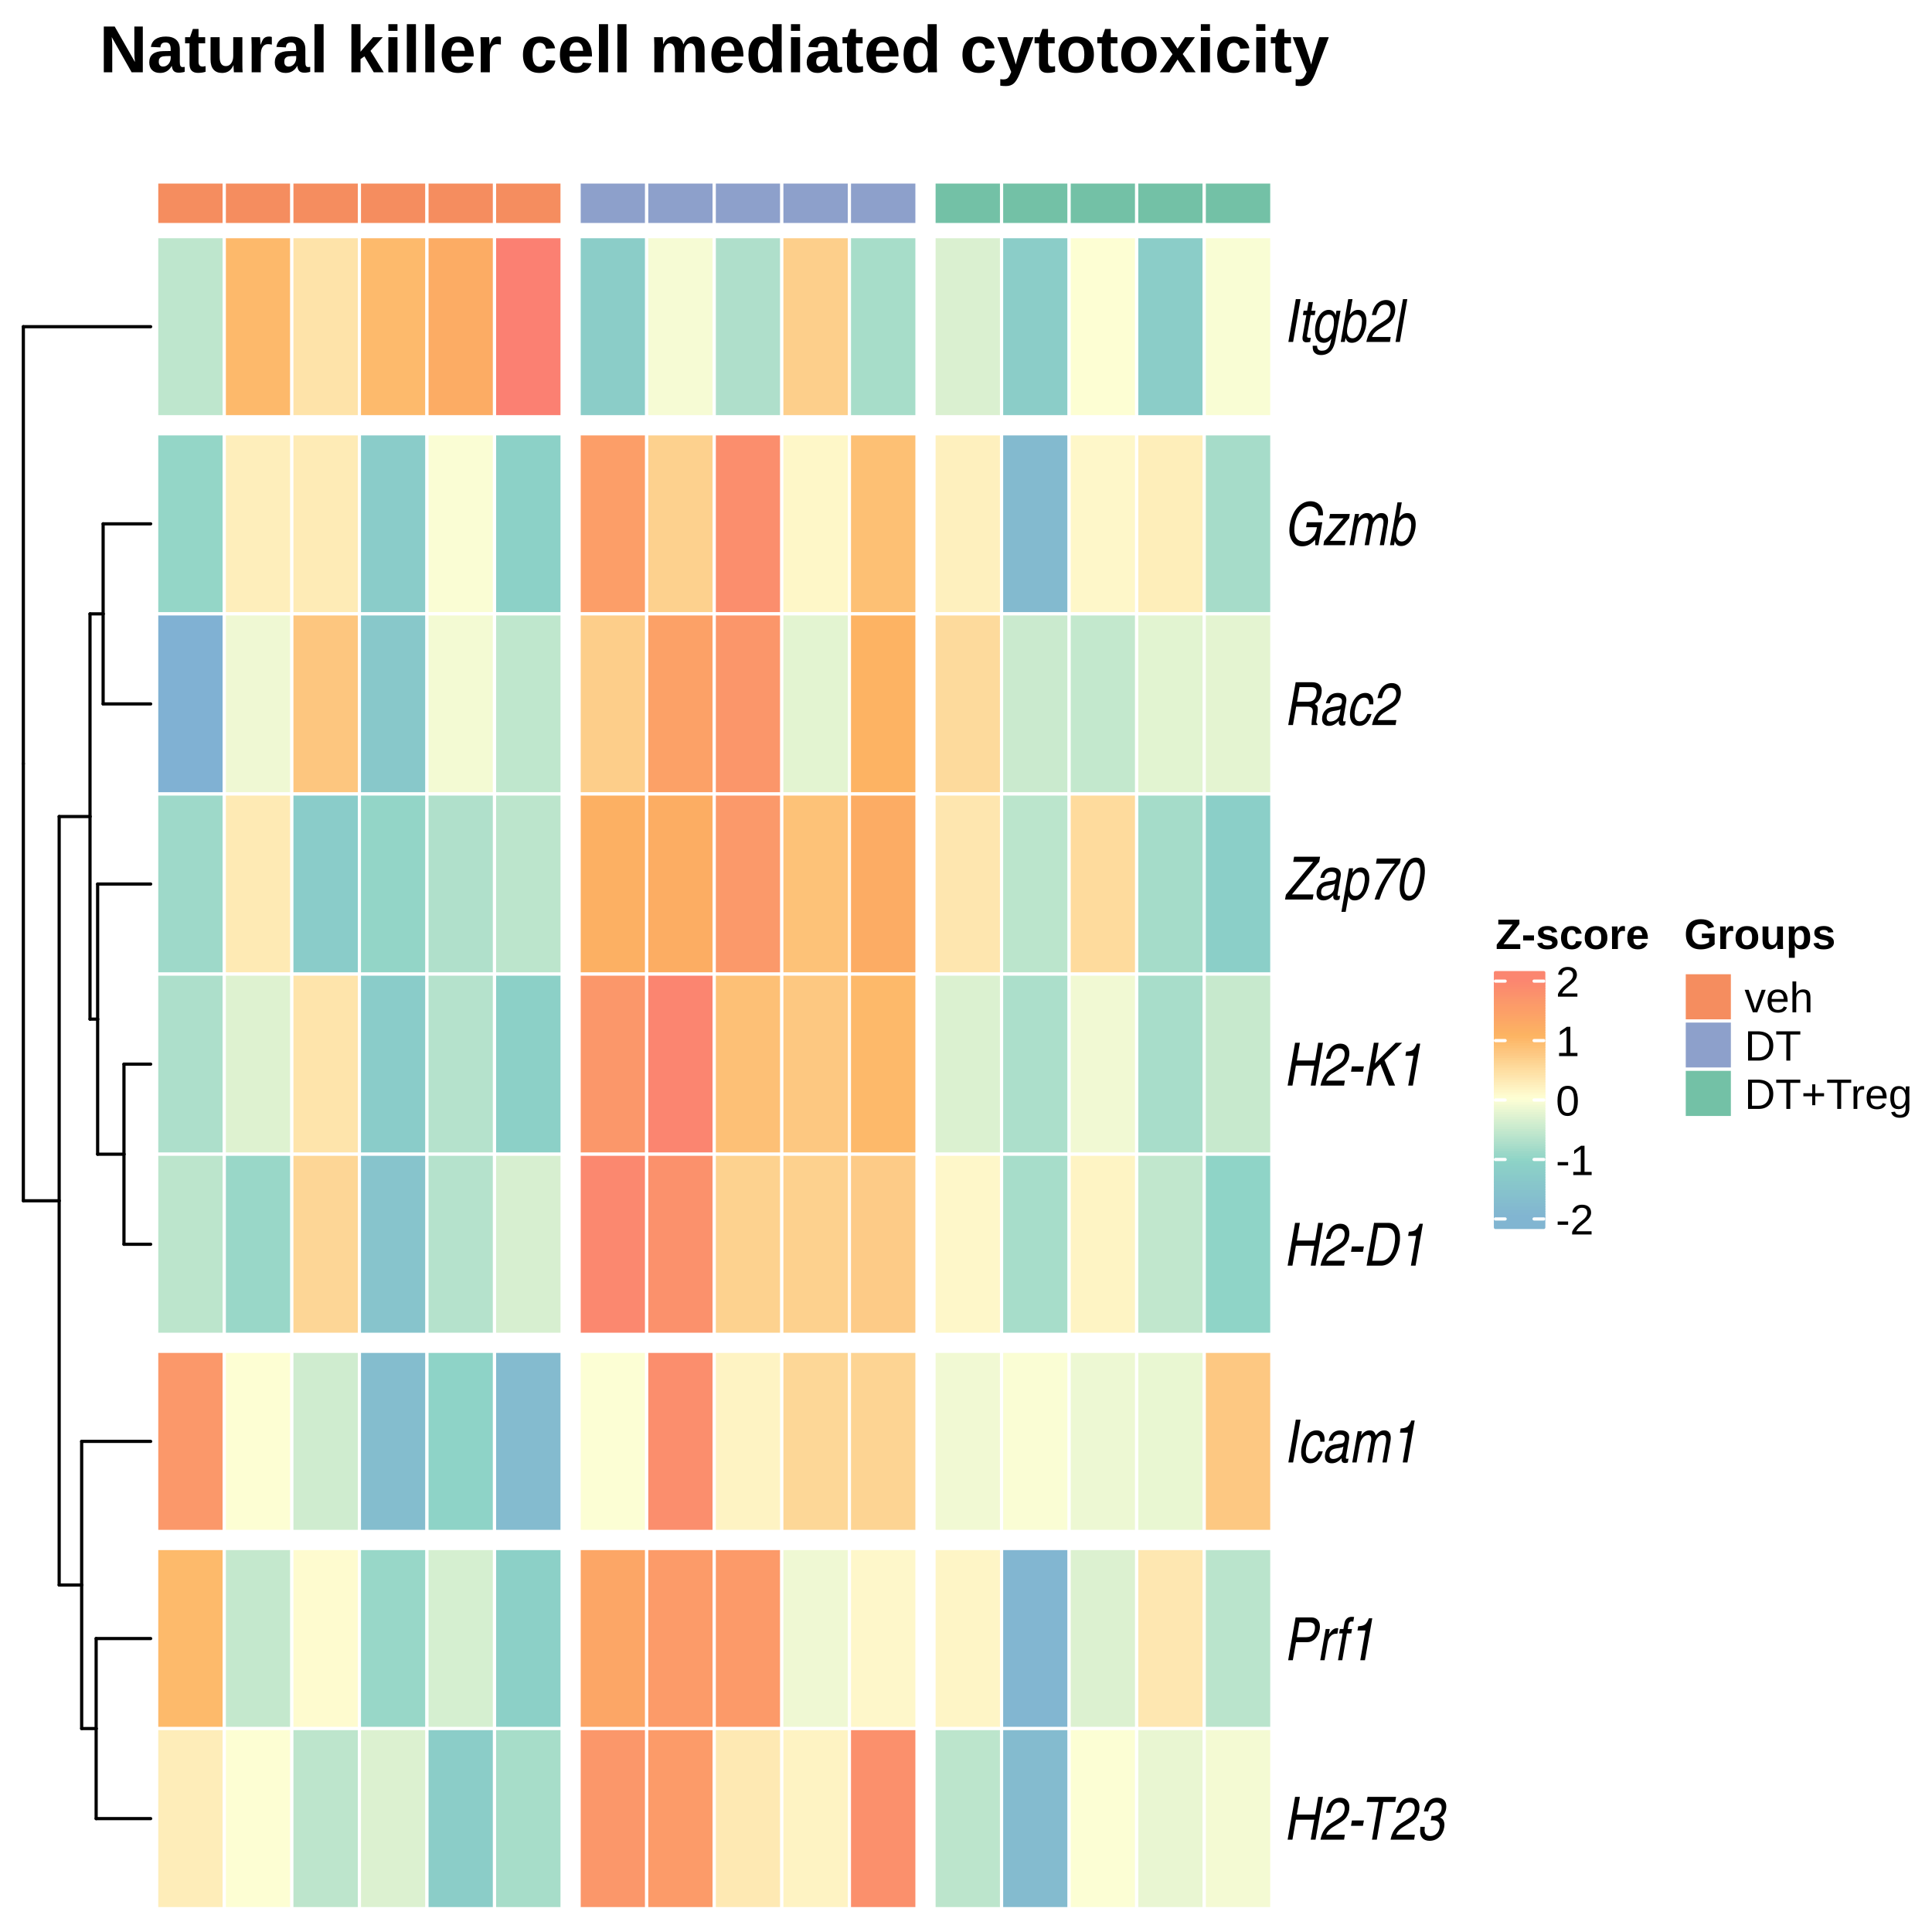
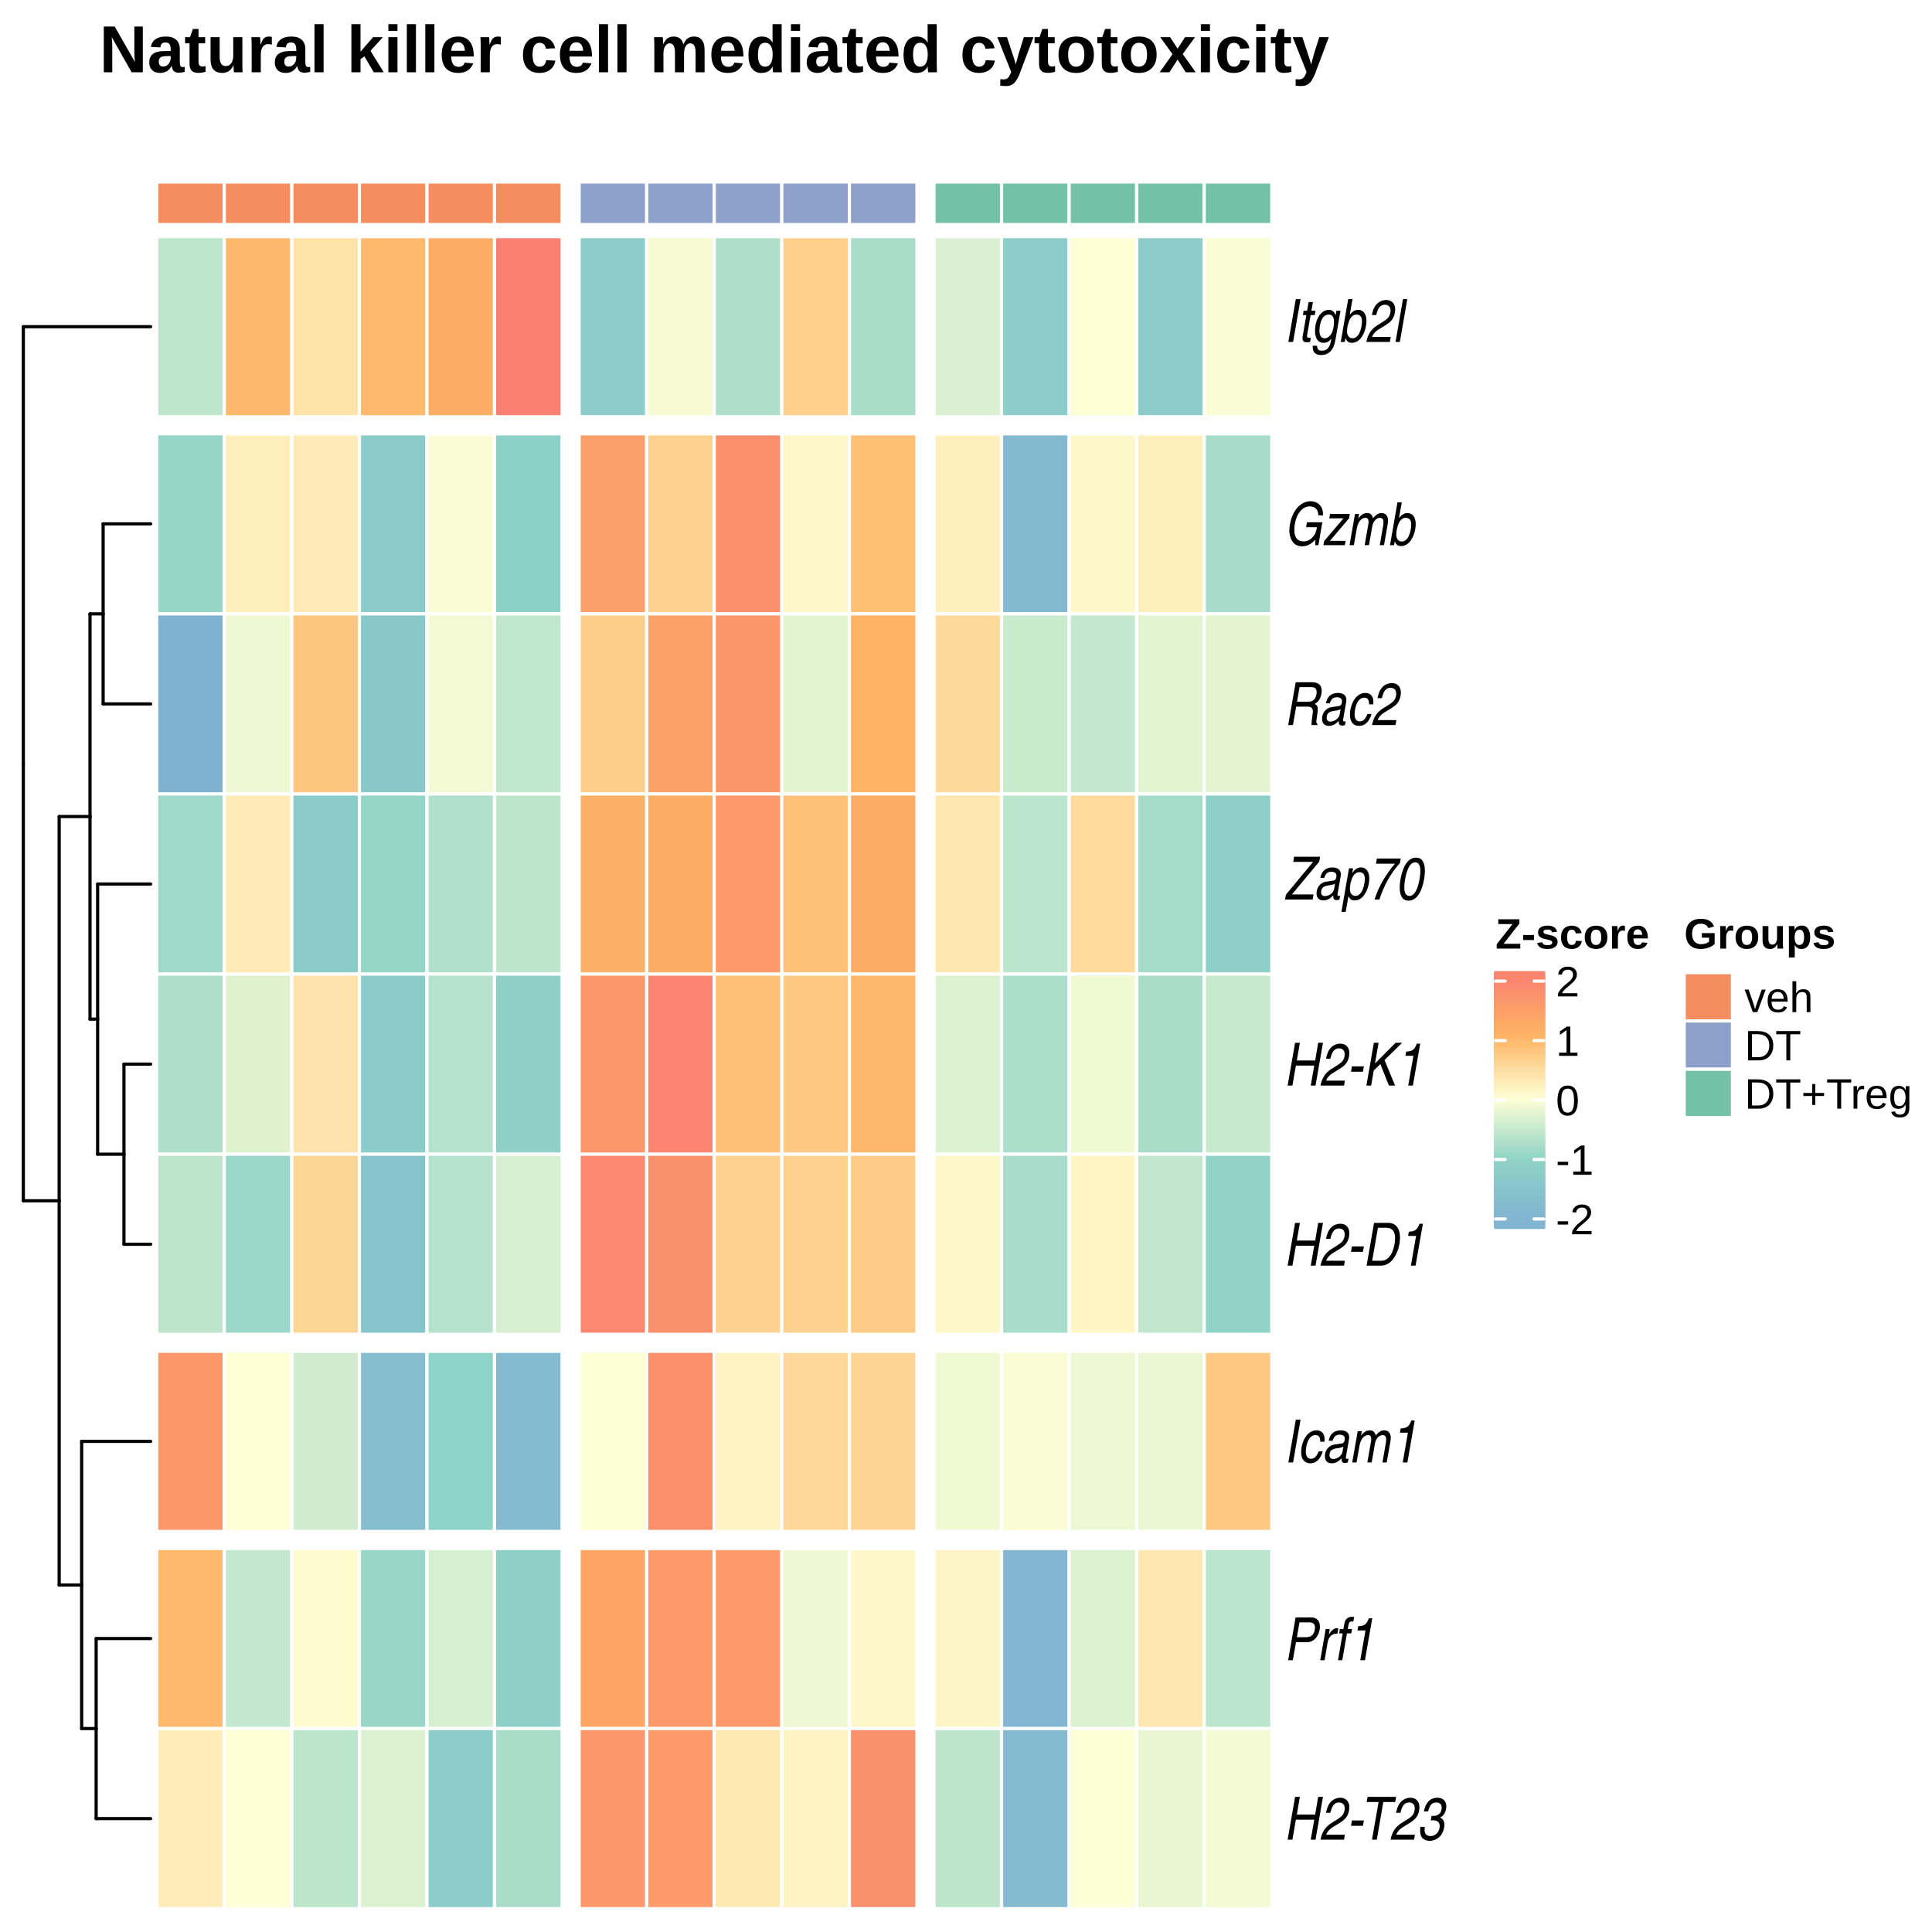
<svg xmlns="http://www.w3.org/2000/svg" class="svglite" width="453.54pt" height="453.54pt" viewBox="0 0 453.54 453.54">
  <defs>
    <style type="text/css">
    .svglite line, .svglite polyline, .svglite polygon, .svglite path, .svglite rect, .svglite circle {
      fill: none;
      stroke: #000000;
      stroke-linecap: round;
      stroke-linejoin: round;
      stroke-miterlimit: 10.00;
    }
    .svglite text {
      white-space: pre;
    }
  </style>
  </defs>
  <rect width="100%" height="100%" style="stroke: none; fill: none;" />
  <defs>
    <clipPath id="cpMC4wMHw0NTMuNTR8MC4wMHw0NTMuNTQ=">
      <rect x="0.00" y="0.00" width="453.54" height="453.54" />
    </clipPath>
  </defs>
  <g clip-path="url(#cpMC4wMHw0NTMuNTR8MC4wMHw0NTMuNTQ=)">
    <rect x="0.00" y="0.00" width="453.54" height="453.54" style="stroke-width: 0.75; stroke: #FFFFFF; fill: #FFFFFF;" />
    <rect x="36.78" y="55.55" width="15.86" height="42.28" style="stroke-width: 0.75; stroke: #FFFFFF; fill: #BEE6CD;" />
    <rect x="52.65" y="55.55" width="15.86" height="42.28" style="stroke-width: 0.75; stroke: #FFFFFF; fill: #FDB96B;" />
    <rect x="68.51" y="55.55" width="15.86" height="42.28" style="stroke-width: 0.75; stroke: #FFFFFF; fill: #FEE3A9;" />
    <rect x="84.37" y="55.55" width="15.86" height="42.28" style="stroke-width: 0.75; stroke: #FFFFFF; fill: #FDBA6C;" />
    <rect x="100.23" y="55.55" width="15.86" height="42.28" style="stroke-width: 0.75; stroke: #FFFFFF; fill: #FCAC64;" />
    <rect x="116.09" y="55.55" width="15.86" height="42.28" style="stroke-width: 0.75; stroke: #FFFFFF; fill: #FB8072;" />
    <rect x="135.95" y="55.55" width="15.86" height="42.28" style="stroke-width: 0.75; stroke: #FFFFFF; fill: #8BCDC8;" />
    <rect x="151.81" y="55.55" width="15.86" height="42.28" style="stroke-width: 0.75; stroke: #FFFFFF; fill: #F6FBD4;" />
    <rect x="167.67" y="55.55" width="15.86" height="42.28" style="stroke-width: 0.75; stroke: #FFFFFF; fill: #AFDFCB;" />
    <rect x="183.53" y="55.55" width="15.86" height="42.28" style="stroke-width: 0.75; stroke: #FFFFFF; fill: #FDCF8B;" />
    <rect x="199.40" y="55.55" width="15.86" height="42.28" style="stroke-width: 0.75; stroke: #FFFFFF; fill: #A7DDC9;" />
    <rect x="219.26" y="55.55" width="15.86" height="42.28" style="stroke-width: 0.75; stroke: #FFFFFF; fill: #DAF0D0;" />
    <rect x="235.12" y="55.55" width="15.86" height="42.28" style="stroke-width: 0.75; stroke: #FFFFFF; fill: #8BCDC8;" />
    <rect x="250.98" y="55.55" width="15.86" height="42.28" style="stroke-width: 0.75; stroke: #FFFFFF; fill: #FDFED3;" />
    <rect x="266.84" y="55.55" width="15.86" height="42.28" style="stroke-width: 0.75; stroke: #FFFFFF; fill: #8BCDC8;" />
    <rect x="282.70" y="55.55" width="15.86" height="42.28" style="stroke-width: 0.75; stroke: #FFFFFF; fill: #F9FDD4;" />
    <rect x="36.78" y="101.83" width="15.86" height="42.28" style="stroke-width: 0.75; stroke: #FFFFFF; fill: #94D6C7;" />
    <rect x="36.78" y="144.11" width="15.86" height="42.28" style="stroke-width: 0.75; stroke: #FFFFFF; fill: #80B1D3;" />
    <rect x="36.78" y="186.39" width="15.86" height="42.28" style="stroke-width: 0.75; stroke: #FFFFFF; fill: #9ED9C9;" />
    <rect x="36.78" y="228.67" width="15.86" height="42.28" style="stroke-width: 0.75; stroke: #FFFFFF; fill: #ADDFCB;" />
    <rect x="36.78" y="270.95" width="15.86" height="42.28" style="stroke-width: 0.75; stroke: #FFFFFF; fill: #BCE5CC;" />
    <rect x="52.65" y="101.83" width="15.86" height="42.28" style="stroke-width: 0.75; stroke: #FFFFFF; fill: #FEEEBB;" />
    <rect x="52.65" y="144.11" width="15.86" height="42.28" style="stroke-width: 0.75; stroke: #FFFFFF; fill: #EFF8D3;" />
    <rect x="52.65" y="186.39" width="15.86" height="42.28" style="stroke-width: 0.75; stroke: #FFFFFF; fill: #FEEAB4;" />
    <rect x="52.65" y="228.67" width="15.86" height="42.28" style="stroke-width: 0.75; stroke: #FFFFFF; fill: #DEF2D0;" />
    <rect x="52.65" y="270.95" width="15.86" height="42.28" style="stroke-width: 0.75; stroke: #FFFFFF; fill: #99D7C8;" />
    <rect x="68.51" y="101.83" width="15.86" height="42.28" style="stroke-width: 0.75; stroke: #FFFFFF; fill: #FEEBB6;" />
    <rect x="68.51" y="144.11" width="15.86" height="42.28" style="stroke-width: 0.75; stroke: #FFFFFF; fill: #FDC67F;" />
    <rect x="68.51" y="186.39" width="15.86" height="42.28" style="stroke-width: 0.75; stroke: #FFFFFF; fill: #8ACCC9;" />
    <rect x="68.51" y="228.67" width="15.86" height="42.28" style="stroke-width: 0.75; stroke: #FFFFFF; fill: #FEE4AB;" />
    <rect x="68.51" y="270.95" width="15.86" height="42.28" style="stroke-width: 0.75; stroke: #FFFFFF; fill: #FDD696;" />
    <rect x="84.37" y="101.83" width="15.86" height="42.28" style="stroke-width: 0.75; stroke: #FFFFFF; fill: #8ACCC9;" />
    <rect x="84.37" y="144.11" width="15.86" height="42.28" style="stroke-width: 0.75; stroke: #FFFFFF; fill: #88C8CA;" />
    <rect x="84.37" y="186.39" width="15.86" height="42.28" style="stroke-width: 0.75; stroke: #FFFFFF; fill: #93D5C7;" />
    <rect x="84.37" y="228.67" width="15.86" height="42.28" style="stroke-width: 0.75; stroke: #FFFFFF; fill: #8ACCC9;" />
    <rect x="84.37" y="270.95" width="15.86" height="42.28" style="stroke-width: 0.75; stroke: #FFFFFF; fill: #87C4CC;" />
    <rect x="100.23" y="101.83" width="15.86" height="42.28" style="stroke-width: 0.75; stroke: #FFFFFF; fill: #FAFDD4;" />
    <rect x="100.23" y="144.11" width="15.86" height="42.28" style="stroke-width: 0.75; stroke: #FFFFFF; fill: #F3FAD3;" />
    <rect x="100.23" y="186.39" width="15.86" height="42.28" style="stroke-width: 0.75; stroke: #FFFFFF; fill: #B0E0CB;" />
    <rect x="100.23" y="228.67" width="15.86" height="42.28" style="stroke-width: 0.75; stroke: #FFFFFF; fill: #B5E2CC;" />
    <rect x="100.23" y="270.95" width="15.86" height="42.28" style="stroke-width: 0.75; stroke: #FFFFFF; fill: #B5E2CC;" />
    <rect x="116.09" y="101.83" width="15.86" height="42.28" style="stroke-width: 0.75; stroke: #FFFFFF; fill: #8CD1C7;" />
    <rect x="116.09" y="144.11" width="15.86" height="42.28" style="stroke-width: 0.75; stroke: #FFFFFF; fill: #BFE7CD;" />
    <rect x="116.09" y="186.39" width="15.86" height="42.28" style="stroke-width: 0.75; stroke: #FFFFFF; fill: #BCE5CC;" />
    <rect x="116.09" y="228.67" width="15.86" height="42.28" style="stroke-width: 0.75; stroke: #FFFFFF; fill: #8CD0C7;" />
    <rect x="116.09" y="270.95" width="15.86" height="42.28" style="stroke-width: 0.75; stroke: #FFFFFF; fill: #D7EFD0;" />
    <rect x="135.95" y="101.83" width="15.86" height="42.28" style="stroke-width: 0.75; stroke: #FFFFFF; fill: #FC9E68;" />
    <rect x="135.95" y="144.11" width="15.86" height="42.28" style="stroke-width: 0.75; stroke: #FFFFFF; fill: #FDCE8A;" />
    <rect x="135.95" y="186.39" width="15.86" height="42.28" style="stroke-width: 0.75; stroke: #FFFFFF; fill: #FCB063;" />
    <rect x="135.95" y="228.67" width="15.86" height="42.28" style="stroke-width: 0.75; stroke: #FFFFFF; fill: #FB976A;" />
    <rect x="135.95" y="270.95" width="15.86" height="42.28" style="stroke-width: 0.75; stroke: #FFFFFF; fill: #FB886F;" />
    <rect x="151.81" y="101.83" width="15.86" height="42.28" style="stroke-width: 0.75; stroke: #FFFFFF; fill: #FDD18E;" />
    <rect x="151.81" y="144.11" width="15.86" height="42.28" style="stroke-width: 0.75; stroke: #FFFFFF; fill: #FCA167;" />
    <rect x="151.81" y="186.39" width="15.86" height="42.28" style="stroke-width: 0.75; stroke: #FFFFFF; fill: #FCAD63;" />
    <rect x="151.81" y="228.67" width="15.86" height="42.28" style="stroke-width: 0.75; stroke: #FFFFFF; fill: #FB8570;" />
    <rect x="151.81" y="270.95" width="15.86" height="42.28" style="stroke-width: 0.75; stroke: #FFFFFF; fill: #FB916C;" />
    <rect x="167.67" y="101.83" width="15.86" height="42.28" style="stroke-width: 0.75; stroke: #FFFFFF; fill: #FB8E6D;" />
    <rect x="167.67" y="144.11" width="15.86" height="42.28" style="stroke-width: 0.75; stroke: #FFFFFF; fill: #FB966A;" />
    <rect x="167.67" y="186.39" width="15.86" height="42.28" style="stroke-width: 0.75; stroke: #FFFFFF; fill: #FB996A;" />
    <rect x="167.67" y="228.67" width="15.86" height="42.28" style="stroke-width: 0.75; stroke: #FFFFFF; fill: #FDC076;" />
    <rect x="167.67" y="270.95" width="15.86" height="42.28" style="stroke-width: 0.75; stroke: #FFFFFF; fill: #FDD28F;" />
    <rect x="183.53" y="101.83" width="15.86" height="42.28" style="stroke-width: 0.75; stroke: #FFFFFF; fill: #FEF7C8;" />
    <rect x="183.53" y="144.11" width="15.86" height="42.28" style="stroke-width: 0.75; stroke: #FFFFFF; fill: #E3F4D1;" />
    <rect x="183.53" y="186.39" width="15.86" height="42.28" style="stroke-width: 0.75; stroke: #FFFFFF; fill: #FDC278;" />
    <rect x="183.53" y="228.67" width="15.86" height="42.28" style="stroke-width: 0.75; stroke: #FFFFFF; fill: #FDC881;" />
    <rect x="183.53" y="270.95" width="15.86" height="42.28" style="stroke-width: 0.75; stroke: #FFFFFF; fill: #FDD18E;" />
    <rect x="199.40" y="101.83" width="15.86" height="42.28" style="stroke-width: 0.75; stroke: #FFFFFF; fill: #FDC074;" />
    <rect x="199.40" y="144.11" width="15.86" height="42.28" style="stroke-width: 0.75; stroke: #FFFFFF; fill: #FDB363;" />
    <rect x="199.40" y="186.39" width="15.86" height="42.28" style="stroke-width: 0.75; stroke: #FFFFFF; fill: #FCAC64;" />
    <rect x="199.40" y="228.67" width="15.86" height="42.28" style="stroke-width: 0.75; stroke: #FFFFFF; fill: #FDB96A;" />
    <rect x="199.40" y="270.95" width="15.86" height="42.28" style="stroke-width: 0.75; stroke: #FFFFFF; fill: #FDCB87;" />
    <rect x="219.26" y="101.83" width="15.86" height="42.28" style="stroke-width: 0.75; stroke: #FFFFFF; fill: #FEF0BE;" />
    <rect x="219.26" y="144.11" width="15.86" height="42.28" style="stroke-width: 0.75; stroke: #FFFFFF; fill: #FDDA9C;" />
    <rect x="219.26" y="186.39" width="15.86" height="42.28" style="stroke-width: 0.75; stroke: #FFFFFF; fill: #FEE6AF;" />
    <rect x="219.26" y="228.67" width="15.86" height="42.28" style="stroke-width: 0.75; stroke: #FFFFFF; fill: #DBF1D0;" />
    <rect x="219.26" y="270.95" width="15.86" height="42.28" style="stroke-width: 0.75; stroke: #FFFFFF; fill: #FEF7C9;" />
    <rect x="235.12" y="101.83" width="15.86" height="42.28" style="stroke-width: 0.75; stroke: #FFFFFF; fill: #83BACF;" />
    <rect x="235.12" y="144.11" width="15.86" height="42.28" style="stroke-width: 0.75; stroke: #FFFFFF; fill: #CAEACE;" />
    <rect x="235.12" y="186.39" width="15.86" height="42.28" style="stroke-width: 0.75; stroke: #FFFFFF; fill: #BBE5CC;" />
    <rect x="235.12" y="228.67" width="15.86" height="42.28" style="stroke-width: 0.75; stroke: #FFFFFF; fill: #ACDFCB;" />
    <rect x="235.12" y="270.95" width="15.86" height="42.28" style="stroke-width: 0.75; stroke: #FFFFFF; fill: #A7DDCA;" />
    <rect x="250.98" y="101.83" width="15.86" height="42.28" style="stroke-width: 0.75; stroke: #FFFFFF; fill: #FEF7C9;" />
    <rect x="250.98" y="144.11" width="15.86" height="42.28" style="stroke-width: 0.75; stroke: #FFFFFF; fill: #C3E8CD;" />
    <rect x="250.98" y="186.39" width="15.86" height="42.28" style="stroke-width: 0.75; stroke: #FFFFFF; fill: #FEDB9D;" />
    <rect x="250.98" y="228.67" width="15.86" height="42.28" style="stroke-width: 0.75; stroke: #FFFFFF; fill: #F1F9D3;" />
    <rect x="250.98" y="270.95" width="15.86" height="42.28" style="stroke-width: 0.75; stroke: #FFFFFF; fill: #FEF4C4;" />
    <rect x="266.84" y="101.83" width="15.86" height="42.28" style="stroke-width: 0.75; stroke: #FFFFFF; fill: #FEEEBA;" />
    <rect x="266.84" y="144.11" width="15.86" height="42.28" style="stroke-width: 0.75; stroke: #FFFFFF; fill: #E2F4D1;" />
    <rect x="266.84" y="186.39" width="15.86" height="42.28" style="stroke-width: 0.75; stroke: #FFFFFF; fill: #A5DCC9;" />
    <rect x="266.84" y="228.67" width="15.86" height="42.28" style="stroke-width: 0.75; stroke: #FFFFFF; fill: #A8DDCA;" />
    <rect x="266.84" y="270.95" width="15.86" height="42.28" style="stroke-width: 0.75; stroke: #FFFFFF; fill: #C1E7CD;" />
    <rect x="282.70" y="101.83" width="15.86" height="42.28" style="stroke-width: 0.75; stroke: #FFFFFF; fill: #A6DCC9;" />
    <rect x="282.70" y="144.11" width="15.86" height="42.28" style="stroke-width: 0.75; stroke: #FFFFFF; fill: #E4F4D1;" />
    <rect x="282.70" y="186.39" width="15.86" height="42.28" style="stroke-width: 0.75; stroke: #FFFFFF; fill: #8BCFC8;" />
    <rect x="282.70" y="228.67" width="15.86" height="42.28" style="stroke-width: 0.75; stroke: #FFFFFF; fill: #C7E9CD;" />
    <rect x="282.70" y="270.95" width="15.86" height="42.28" style="stroke-width: 0.75; stroke: #FFFFFF; fill: #8FD4C7;" />
    <rect x="36.78" y="317.23" width="15.86" height="42.28" style="stroke-width: 0.75; stroke: #FFFFFF; fill: #FB986A;" />
    <rect x="52.65" y="317.23" width="15.86" height="42.28" style="stroke-width: 0.75; stroke: #FFFFFF; fill: #FDFED3;" />
    <rect x="68.51" y="317.23" width="15.86" height="42.28" style="stroke-width: 0.75; stroke: #FFFFFF; fill: #CFECCF;" />
    <rect x="84.37" y="317.23" width="15.86" height="42.28" style="stroke-width: 0.75; stroke: #FFFFFF; fill: #84BDCE;" />
    <rect x="100.23" y="317.23" width="15.86" height="42.28" style="stroke-width: 0.75; stroke: #FFFFFF; fill: #8ED3C7;" />
    <rect x="116.09" y="317.23" width="15.86" height="42.28" style="stroke-width: 0.75; stroke: #FFFFFF; fill: #84BBCF;" />
    <rect x="135.95" y="317.23" width="15.86" height="42.28" style="stroke-width: 0.75; stroke: #FFFFFF; fill: #FCFED4;" />
    <rect x="151.81" y="317.23" width="15.86" height="42.28" style="stroke-width: 0.75; stroke: #FFFFFF; fill: #FB8E6D;" />
    <rect x="167.67" y="317.23" width="15.86" height="42.28" style="stroke-width: 0.75; stroke: #FFFFFF; fill: #FEF3C3;" />
    <rect x="183.53" y="317.23" width="15.86" height="42.28" style="stroke-width: 0.75; stroke: #FFFFFF; fill: #FDD797;" />
    <rect x="199.40" y="317.23" width="15.86" height="42.28" style="stroke-width: 0.75; stroke: #FFFFFF; fill: #FDD493;" />
    <rect x="219.26" y="317.23" width="15.86" height="42.28" style="stroke-width: 0.75; stroke: #FFFFFF; fill: #F1F9D3;" />
    <rect x="235.12" y="317.23" width="15.86" height="42.28" style="stroke-width: 0.75; stroke: #FFFFFF; fill: #FAFDD4;" />
    <rect x="250.98" y="317.23" width="15.86" height="42.28" style="stroke-width: 0.75; stroke: #FFFFFF; fill: #EDF8D3;" />
    <rect x="266.84" y="317.23" width="15.86" height="42.28" style="stroke-width: 0.75; stroke: #FFFFFF; fill: #E9F7D2;" />
    <rect x="282.70" y="317.23" width="15.86" height="42.28" style="stroke-width: 0.75; stroke: #FFFFFF; fill: #FDC882;" />
    <rect x="36.78" y="363.51" width="15.86" height="42.28" style="stroke-width: 0.75; stroke: #FFFFFF; fill: #FDBA6B;" />
    <rect x="36.78" y="405.78" width="15.86" height="42.28" style="stroke-width: 0.75; stroke: #FFFFFF; fill: #FEEDB9;" />
    <rect x="52.65" y="363.51" width="15.86" height="42.28" style="stroke-width: 0.75; stroke: #FFFFFF; fill: #C4E8CD;" />
    <rect x="52.65" y="405.78" width="15.86" height="42.28" style="stroke-width: 0.75; stroke: #FFFFFF; fill: #FDFED3;" />
    <rect x="68.51" y="363.51" width="15.86" height="42.28" style="stroke-width: 0.75; stroke: #FFFFFF; fill: #FEFBCF;" />
    <rect x="68.51" y="405.78" width="15.86" height="42.28" style="stroke-width: 0.75; stroke: #FFFFFF; fill: #BDE5CC;" />
    <rect x="84.37" y="363.51" width="15.86" height="42.28" style="stroke-width: 0.75; stroke: #FFFFFF; fill: #98D7C8;" />
    <rect x="84.37" y="405.78" width="15.86" height="42.28" style="stroke-width: 0.75; stroke: #FFFFFF; fill: #DCF1D0;" />
    <rect x="100.23" y="363.51" width="15.86" height="42.28" style="stroke-width: 0.75; stroke: #FFFFFF; fill: #D5EFD0;" />
    <rect x="100.23" y="405.78" width="15.86" height="42.28" style="stroke-width: 0.75; stroke: #FFFFFF; fill: #8BCDC8;" />
    <rect x="116.09" y="363.51" width="15.86" height="42.28" style="stroke-width: 0.75; stroke: #FFFFFF; fill: #8CD0C7;" />
    <rect x="116.09" y="405.78" width="15.86" height="42.28" style="stroke-width: 0.75; stroke: #FFFFFF; fill: #A7DDC9;" />
    <rect x="135.95" y="363.51" width="15.86" height="42.28" style="stroke-width: 0.75; stroke: #FFFFFF; fill: #FCA666;" />
    <rect x="135.95" y="405.78" width="15.86" height="42.28" style="stroke-width: 0.75; stroke: #FFFFFF; fill: #FB976A;" />
    <rect x="151.81" y="363.51" width="15.86" height="42.28" style="stroke-width: 0.75; stroke: #FFFFFF; fill: #FC9B69;" />
    <rect x="151.81" y="405.78" width="15.86" height="42.28" style="stroke-width: 0.75; stroke: #FFFFFF; fill: #FC9B69;" />
    <rect x="167.67" y="363.51" width="15.86" height="42.28" style="stroke-width: 0.75; stroke: #FFFFFF; fill: #FC9A69;" />
    <rect x="167.67" y="405.78" width="15.86" height="42.28" style="stroke-width: 0.75; stroke: #FFFFFF; fill: #FEE9B3;" />
    <rect x="183.53" y="363.51" width="15.86" height="42.28" style="stroke-width: 0.75; stroke: #FFFFFF; fill: #EFF8D3;" />
    <rect x="183.53" y="405.78" width="15.86" height="42.28" style="stroke-width: 0.75; stroke: #FFFFFF; fill: #FEF3C3;" />
    <rect x="199.40" y="363.51" width="15.86" height="42.28" style="stroke-width: 0.75; stroke: #FFFFFF; fill: #FEF7CA;" />
    <rect x="199.40" y="405.78" width="15.86" height="42.28" style="stroke-width: 0.75; stroke: #FFFFFF; fill: #FB906C;" />
    <rect x="219.26" y="363.51" width="15.86" height="42.28" style="stroke-width: 0.75; stroke: #FFFFFF; fill: #FEF5C6;" />
    <rect x="219.26" y="405.78" width="15.86" height="42.28" style="stroke-width: 0.75; stroke: #FFFFFF; fill: #BCE5CC;" />
    <rect x="235.12" y="363.51" width="15.86" height="42.28" style="stroke-width: 0.75; stroke: #FFFFFF; fill: #82B6D1;" />
    <rect x="235.12" y="405.78" width="15.86" height="42.28" style="stroke-width: 0.75; stroke: #FFFFFF; fill: #84BBCF;" />
    <rect x="250.98" y="363.51" width="15.86" height="42.28" style="stroke-width: 0.75; stroke: #FFFFFF; fill: #DCF1D0;" />
    <rect x="250.98" y="405.78" width="15.86" height="42.28" style="stroke-width: 0.75; stroke: #FFFFFF; fill: #FCFED4;" />
    <rect x="266.84" y="363.51" width="15.86" height="42.28" style="stroke-width: 0.75; stroke: #FFFFFF; fill: #FEE7B1;" />
    <rect x="266.84" y="405.78" width="15.86" height="42.28" style="stroke-width: 0.75; stroke: #FFFFFF; fill: #E9F6D2;" />
    <rect x="282.70" y="363.51" width="15.86" height="42.28" style="stroke-width: 0.75; stroke: #FFFFFF; fill: #BAE4CC;" />
    <rect x="282.70" y="405.78" width="15.86" height="42.28" style="stroke-width: 0.75; stroke: #FFFFFF; fill: #F4FAD3;" />
-     <text x="167.67" y="16.97" text-anchor="middle" style="font-size: 15.60px; font-weight: bold; font-family: &quot;Arial&quot;;" textLength="348.97px" lengthAdjust="spacingAndGlyphs">Natural killer cell mediated cytotoxicity</text>
+     <text x="167.67" y="16.97" text-anchor="middle" style="font-size: 15.60px; font-weight: bold; font-family: &quot;Arial&quot;;" textLength="288.66px" lengthAdjust="spacingAndGlyphs">Natural killer cell mediated cytotoxicity</text>
    <text x="167.67" y="33.82" text-anchor="middle" style="font-size: 15.60px; font-weight: bold; font-family: &quot;Arial&quot;;" textLength="0.00px" lengthAdjust="spacingAndGlyphs" />
    <line x1="24.21" y1="144.11" x2="21.13" y2="144.11" style="stroke-width: 0.75;" />
    <line x1="21.13" y1="144.11" x2="21.13" y2="191.68" style="stroke-width: 0.75;" />
    <line x1="22.92" y1="239.24" x2="21.13" y2="239.24" style="stroke-width: 0.75;" />
    <line x1="21.13" y1="239.24" x2="21.13" y2="191.68" style="stroke-width: 0.75;" />
    <line x1="35.37" y1="122.97" x2="24.21" y2="122.97" style="stroke-width: 0.75;" />
    <line x1="24.21" y1="122.97" x2="24.21" y2="144.11" style="stroke-width: 0.75;" />
    <line x1="35.37" y1="165.25" x2="24.21" y2="165.25" style="stroke-width: 0.75;" />
    <line x1="24.21" y1="165.25" x2="24.21" y2="144.11" style="stroke-width: 0.75;" />
    <line x1="35.37" y1="207.53" x2="22.92" y2="207.53" style="stroke-width: 0.75;" />
    <line x1="22.92" y1="207.53" x2="22.92" y2="239.24" style="stroke-width: 0.75;" />
    <line x1="29.10" y1="270.95" x2="22.92" y2="270.95" style="stroke-width: 0.75;" />
    <line x1="22.92" y1="270.95" x2="22.92" y2="239.24" style="stroke-width: 0.75;" />
    <line x1="35.37" y1="249.81" x2="29.10" y2="249.81" style="stroke-width: 0.75;" />
    <line x1="29.10" y1="249.81" x2="29.10" y2="270.95" style="stroke-width: 0.75;" />
    <line x1="35.37" y1="292.09" x2="29.10" y2="292.09" style="stroke-width: 0.75;" />
    <line x1="29.10" y1="292.09" x2="29.10" y2="270.95" style="stroke-width: 0.75;" />
    <line x1="35.37" y1="384.65" x2="22.57" y2="384.65" style="stroke-width: 0.75;" />
    <line x1="22.57" y1="384.65" x2="22.57" y2="405.78" style="stroke-width: 0.75;" />
    <line x1="35.37" y1="426.92" x2="22.57" y2="426.92" style="stroke-width: 0.75;" />
    <line x1="22.57" y1="426.92" x2="22.57" y2="405.78" style="stroke-width: 0.75;" />
    <line x1="35.37" y1="76.69" x2="5.48" y2="76.69" style="stroke-width: 0.75;" />
    <line x1="5.48" y1="76.69" x2="5.48" y2="179.28" style="stroke-width: 0.75;" />
    <line x1="13.89" y1="281.88" x2="5.48" y2="281.88" style="stroke-width: 0.75;" />
    <line x1="5.48" y1="281.88" x2="5.48" y2="179.28" style="stroke-width: 0.75;" />
    <line x1="21.13" y1="191.68" x2="13.89" y2="191.68" style="stroke-width: 0.75;" />
    <line x1="13.89" y1="191.68" x2="13.89" y2="281.88" style="stroke-width: 0.75;" />
    <line x1="19.17" y1="372.08" x2="13.89" y2="372.08" style="stroke-width: 0.75;" />
    <line x1="13.89" y1="372.08" x2="13.89" y2="281.88" style="stroke-width: 0.75;" />
    <line x1="35.37" y1="338.37" x2="19.17" y2="338.37" style="stroke-width: 0.75;" />
    <line x1="19.17" y1="338.37" x2="19.17" y2="372.08" style="stroke-width: 0.75;" />
    <line x1="22.57" y1="405.78" x2="19.17" y2="405.78" style="stroke-width: 0.75;" />
    <line x1="19.17" y1="405.78" x2="19.17" y2="372.08" style="stroke-width: 0.75;" />
    <text x="301.40" y="80.27" style="font-size: 14.00px; font-style: italic; font-family: &quot;Arial Narrow&quot;;" textLength="28.09px" lengthAdjust="spacingAndGlyphs">Itgb2l</text>
    <text x="301.40" y="127.98" style="font-size: 14.00px; font-style: italic; font-family: &quot;Arial Narrow&quot;;" textLength="30.62px" lengthAdjust="spacingAndGlyphs">Gzmb</text>
    <text x="301.40" y="170.20" style="font-size: 14.00px; font-style: italic; font-family: &quot;Arial Narrow&quot;;" textLength="26.79px" lengthAdjust="spacingAndGlyphs">Rac2</text>
    <text x="301.40" y="211.17" style="font-size: 14.00px; font-style: italic; font-family: &quot;Arial Narrow&quot;;" textLength="32.56px" lengthAdjust="spacingAndGlyphs">Zap70</text>
    <text x="301.40" y="254.84" style="font-size: 14.00px; font-style: italic; font-family: &quot;Arial Narrow&quot;;" textLength="32.53px" lengthAdjust="spacingAndGlyphs">H2-K1</text>
    <text x="301.40" y="297.12" style="font-size: 14.00px; font-style: italic; font-family: &quot;Arial Narrow&quot;;" textLength="33.16px" lengthAdjust="spacingAndGlyphs">H2-D1</text>
    <text x="301.40" y="343.31" style="font-size: 14.00px; font-style: italic; font-family: &quot;Arial Narrow&quot;;" textLength="31.26px" lengthAdjust="spacingAndGlyphs">Icam1</text>
    <text x="301.40" y="389.74" style="font-size: 14.00px; font-style: italic; font-family: &quot;Arial Narrow&quot;;" textLength="21.05px" lengthAdjust="spacingAndGlyphs">Prf1</text>
    <text x="301.40" y="431.87" style="font-size: 14.00px; font-style: italic; font-family: &quot;Arial Narrow&quot;;" textLength="38.28px" lengthAdjust="spacingAndGlyphs">H2-T23</text>
    <rect x="36.78" y="42.72" width="15.86" height="10.00" style="stroke-width: 0.75; stroke: #FFFFFF; fill: #F58D5F;" />
    <rect x="52.65" y="42.72" width="15.86" height="10.00" style="stroke-width: 0.75; stroke: #FFFFFF; fill: #F58D5F;" />
    <rect x="68.51" y="42.72" width="15.86" height="10.00" style="stroke-width: 0.75; stroke: #FFFFFF; fill: #F58D5F;" />
    <rect x="84.37" y="42.72" width="15.86" height="10.00" style="stroke-width: 0.75; stroke: #FFFFFF; fill: #F58D5F;" />
    <rect x="100.23" y="42.72" width="15.86" height="10.00" style="stroke-width: 0.75; stroke: #FFFFFF; fill: #F58D5F;" />
    <rect x="116.09" y="42.72" width="15.86" height="10.00" style="stroke-width: 0.75; stroke: #FFFFFF; fill: #F58D5F;" />
    <rect x="135.95" y="42.72" width="15.86" height="10.00" style="stroke-width: 0.75; stroke: #FFFFFF; fill: #8DA0CB;" />
    <rect x="151.81" y="42.72" width="15.86" height="10.00" style="stroke-width: 0.75; stroke: #FFFFFF; fill: #8DA0CB;" />
    <rect x="167.67" y="42.72" width="15.86" height="10.00" style="stroke-width: 0.75; stroke: #FFFFFF; fill: #8DA0CB;" />
    <rect x="183.53" y="42.72" width="15.86" height="10.00" style="stroke-width: 0.75; stroke: #FFFFFF; fill: #8DA0CB;" />
    <rect x="199.40" y="42.72" width="15.86" height="10.00" style="stroke-width: 0.75; stroke: #FFFFFF; fill: #8DA0CB;" />
    <rect x="219.26" y="42.72" width="15.86" height="10.00" style="stroke-width: 0.75; stroke: #FFFFFF; fill: #73C1A6;" />
    <rect x="235.12" y="42.72" width="15.86" height="10.00" style="stroke-width: 0.75; stroke: #FFFFFF; fill: #73C1A6;" />
    <rect x="250.98" y="42.72" width="15.86" height="10.00" style="stroke-width: 0.75; stroke: #FFFFFF; fill: #73C1A6;" />
    <rect x="266.84" y="42.72" width="15.86" height="10.00" style="stroke-width: 0.75; stroke: #FFFFFF; fill: #73C1A6;" />
    <rect x="282.70" y="42.72" width="15.86" height="10.00" style="stroke-width: 0.75; stroke: #FFFFFF; fill: #73C1A6;" />
-     <text x="351.06" y="222.77" style="font-size: 10.00px; font-weight: bold; font-family: &quot;Arial&quot;;" textLength="41.69px" lengthAdjust="spacingAndGlyphs">Z-score</text>
-     <text x="365.23" y="289.79" style="font-size: 10.00px; font-family: &quot;Arial&quot;;" textLength="9.97px" lengthAdjust="spacingAndGlyphs">-2</text>
-     <text x="365.23" y="275.84" style="font-size: 10.00px; font-family: &quot;Arial&quot;;" textLength="9.97px" lengthAdjust="spacingAndGlyphs">-1</text>
-     <text x="365.23" y="261.88" style="font-size: 10.00px; font-family: &quot;Arial&quot;;" textLength="6.36px" lengthAdjust="spacingAndGlyphs">0</text>
-     <text x="365.23" y="247.92" style="font-size: 10.00px; font-family: &quot;Arial&quot;;" textLength="6.36px" lengthAdjust="spacingAndGlyphs">1</text>
-     <text x="365.23" y="233.97" style="font-size: 10.00px; font-family: &quot;Arial&quot;;" textLength="6.36px" lengthAdjust="spacingAndGlyphs">2</text>
+     <text x="351.06" y="222.68" style="font-size: 10.00px; font-weight: bold; font-family: &quot;Arial&quot;;" textLength="36.14px" lengthAdjust="spacingAndGlyphs">Z-score</text>
+     <text x="365.23" y="289.74" style="font-size: 10.00px; font-family: &quot;Arial&quot;;" textLength="8.89px" lengthAdjust="spacingAndGlyphs">-2</text>
+     <text x="365.23" y="275.78" style="font-size: 10.00px; font-family: &quot;Arial&quot;;" textLength="8.89px" lengthAdjust="spacingAndGlyphs">-1</text>
+     <text x="365.23" y="261.82" style="font-size: 10.00px; font-family: &quot;Arial&quot;;" textLength="5.56px" lengthAdjust="spacingAndGlyphs">0</text>
+     <text x="365.23" y="247.87" style="font-size: 10.00px; font-family: &quot;Arial&quot;;" textLength="5.56px" lengthAdjust="spacingAndGlyphs">1</text>
+     <text x="365.23" y="233.91" style="font-size: 10.00px; font-family: &quot;Arial&quot;;" textLength="5.56px" lengthAdjust="spacingAndGlyphs">2</text>
    <rect x="351.06" y="228.33" width="11.34" height="1.99" style="stroke-width: 0.75; stroke: #FB8670; fill: #FB8670;" />
    <rect x="351.06" y="230.32" width="11.34" height="0.58" style="stroke-width: 0.75; stroke: #FB8670; fill: #FB8670;" />
    <rect x="351.06" y="230.90" width="11.34" height="0.58" style="stroke-width: 0.75; stroke: #FB886F; fill: #FB886F;" />
    <rect x="351.06" y="231.47" width="11.34" height="0.58" style="stroke-width: 0.75; stroke: #FB8A6E; fill: #FB8A6E;" />
    <rect x="351.06" y="232.05" width="11.34" height="0.58" style="stroke-width: 0.75; stroke: #FB8C6E; fill: #FB8C6E;" />
    <rect x="351.06" y="232.62" width="11.34" height="0.58" style="stroke-width: 0.75; stroke: #FB8E6D; fill: #FB8E6D;" />
    <rect x="351.06" y="233.20" width="11.34" height="0.58" style="stroke-width: 0.75; stroke: #FB906C; fill: #FB906C;" />
    <rect x="351.06" y="233.77" width="11.34" height="0.58" style="stroke-width: 0.75; stroke: #FB926C; fill: #FB926C;" />
    <rect x="351.06" y="234.35" width="11.34" height="0.58" style="stroke-width: 0.75; stroke: #FB956B; fill: #FB956B;" />
    <rect x="351.06" y="234.92" width="11.34" height="0.58" style="stroke-width: 0.75; stroke: #FB976A; fill: #FB976A;" />
    <rect x="351.06" y="235.50" width="11.34" height="0.58" style="stroke-width: 0.75; stroke: #FB996A; fill: #FB996A;" />
    <rect x="351.06" y="236.08" width="11.34" height="0.58" style="stroke-width: 0.75; stroke: #FC9B69; fill: #FC9B69;" />
    <rect x="351.06" y="236.65" width="11.34" height="0.58" style="stroke-width: 0.75; stroke: #FC9D68; fill: #FC9D68;" />
    <rect x="351.06" y="237.23" width="11.34" height="0.58" style="stroke-width: 0.75; stroke: #FC9E68; fill: #FC9E68;" />
    <rect x="351.06" y="237.80" width="11.34" height="0.58" style="stroke-width: 0.75; stroke: #FCA067; fill: #FCA067;" />
    <rect x="351.06" y="238.38" width="11.34" height="0.58" style="stroke-width: 0.75; stroke: #FCA267; fill: #FCA267;" />
    <rect x="351.06" y="238.95" width="11.34" height="0.58" style="stroke-width: 0.75; stroke: #FCA466; fill: #FCA466;" />
    <rect x="351.06" y="239.53" width="11.34" height="0.58" style="stroke-width: 0.75; stroke: #FCA665; fill: #FCA665;" />
    <rect x="351.06" y="240.10" width="11.34" height="0.58" style="stroke-width: 0.75; stroke: #FCA965; fill: #FCA965;" />
    <rect x="351.06" y="240.68" width="11.34" height="0.58" style="stroke-width: 0.75; stroke: #FCAB64; fill: #FCAB64;" />
    <rect x="351.06" y="241.26" width="11.34" height="0.58" style="stroke-width: 0.75; stroke: #FCAD64; fill: #FCAD64;" />
    <rect x="351.06" y="241.83" width="11.34" height="0.58" style="stroke-width: 0.75; stroke: #FCAF63; fill: #FCAF63;" />
    <rect x="351.06" y="242.41" width="11.34" height="0.58" style="stroke-width: 0.75; stroke: #FCB163; fill: #FCB163;" />
    <rect x="351.06" y="242.98" width="11.34" height="0.58" style="stroke-width: 0.75; stroke: #FCB362; fill: #FCB362;" />
    <rect x="351.06" y="243.56" width="11.34" height="0.58" style="stroke-width: 0.75; stroke: #FDB564; fill: #FDB564;" />
    <rect x="351.06" y="244.13" width="11.34" height="0.58" style="stroke-width: 0.75; stroke: #FDB869; fill: #FDB869;" />
    <rect x="351.06" y="244.71" width="11.34" height="0.58" style="stroke-width: 0.75; stroke: #FDBB6D; fill: #FDBB6D;" />
    <rect x="351.06" y="245.28" width="11.34" height="0.58" style="stroke-width: 0.75; stroke: #FDBE72; fill: #FDBE72;" />
    <rect x="351.06" y="245.86" width="11.34" height="0.58" style="stroke-width: 0.75; stroke: #FDC176; fill: #FDC176;" />
    <rect x="351.06" y="246.44" width="11.34" height="0.58" style="stroke-width: 0.75; stroke: #FDC47B; fill: #FDC47B;" />
    <rect x="351.06" y="247.01" width="11.34" height="0.58" style="stroke-width: 0.75; stroke: #FDC680; fill: #FDC680;" />
    <rect x="351.06" y="247.59" width="11.34" height="0.58" style="stroke-width: 0.75; stroke: #FDC984; fill: #FDC984;" />
    <rect x="351.06" y="248.16" width="11.34" height="0.58" style="stroke-width: 0.75; stroke: #FDCC88; fill: #FDCC88;" />
    <rect x="351.06" y="248.74" width="11.34" height="0.58" style="stroke-width: 0.75; stroke: #FDD08C; fill: #FDD08C;" />
    <rect x="351.06" y="249.31" width="11.34" height="0.58" style="stroke-width: 0.75; stroke: #FDD391; fill: #FDD391;" />
    <rect x="351.06" y="249.89" width="11.34" height="0.58" style="stroke-width: 0.75; stroke: #FDD696; fill: #FDD696;" />
    <rect x="351.06" y="250.46" width="11.34" height="0.58" style="stroke-width: 0.75; stroke: #FDD99A; fill: #FDD99A;" />
    <rect x="351.06" y="251.04" width="11.34" height="0.58" style="stroke-width: 0.75; stroke: #FEDC9F; fill: #FEDC9F;" />
    <rect x="351.06" y="251.61" width="11.34" height="0.58" style="stroke-width: 0.75; stroke: #FEDFA3; fill: #FEDFA3;" />
    <rect x="351.06" y="252.19" width="11.34" height="0.58" style="stroke-width: 0.75; stroke: #FEE2A7; fill: #FEE2A7;" />
    <rect x="351.06" y="252.77" width="11.34" height="0.58" style="stroke-width: 0.75; stroke: #FEE4AC; fill: #FEE4AC;" />
    <rect x="351.06" y="253.34" width="11.34" height="0.58" style="stroke-width: 0.75; stroke: #FEE7B1; fill: #FEE7B1;" />
    <rect x="351.06" y="253.92" width="11.34" height="0.58" style="stroke-width: 0.75; stroke: #FEEAB5; fill: #FEEAB5;" />
    <rect x="351.06" y="254.49" width="11.34" height="0.58" style="stroke-width: 0.75; stroke: #FEEDBA; fill: #FEEDBA;" />
    <rect x="351.06" y="255.07" width="11.34" height="0.58" style="stroke-width: 0.75; stroke: #FEF0BE; fill: #FEF0BE;" />
    <rect x="351.06" y="255.64" width="11.34" height="0.58" style="stroke-width: 0.75; stroke: #FEF3C3; fill: #FEF3C3;" />
    <rect x="351.06" y="256.22" width="11.34" height="0.58" style="stroke-width: 0.75; stroke: #FEF6C7; fill: #FEF6C7;" />
    <rect x="351.06" y="256.79" width="11.34" height="0.58" style="stroke-width: 0.75; stroke: #FEF9CC; fill: #FEF9CC;" />
    <rect x="351.06" y="257.37" width="11.34" height="0.58" style="stroke-width: 0.75; stroke: #FEFCD0; fill: #FEFCD0;" />
    <rect x="351.06" y="257.95" width="11.34" height="0.58" style="stroke-width: 0.75; stroke: #FDFED3; fill: #FDFED3;" />
    <rect x="351.06" y="258.52" width="11.34" height="0.58" style="stroke-width: 0.75; stroke: #FAFDD4; fill: #FAFDD4;" />
    <rect x="351.06" y="259.10" width="11.34" height="0.58" style="stroke-width: 0.75; stroke: #F6FBD4; fill: #F6FBD4;" />
    <rect x="351.06" y="259.67" width="11.34" height="0.58" style="stroke-width: 0.75; stroke: #F1F9D3; fill: #F1F9D3;" />
    <rect x="351.06" y="260.25" width="11.34" height="0.58" style="stroke-width: 0.75; stroke: #EDF8D3; fill: #EDF8D3;" />
    <rect x="351.06" y="260.82" width="11.34" height="0.58" style="stroke-width: 0.75; stroke: #E8F6D2; fill: #E8F6D2;" />
    <rect x="351.06" y="261.40" width="11.34" height="0.58" style="stroke-width: 0.75; stroke: #E4F4D1; fill: #E4F4D1;" />
    <rect x="351.06" y="261.97" width="11.34" height="0.58" style="stroke-width: 0.75; stroke: #E0F2D1; fill: #E0F2D1;" />
    <rect x="351.06" y="262.55" width="11.34" height="0.58" style="stroke-width: 0.75; stroke: #DBF1D0; fill: #DBF1D0;" />
    <rect x="351.06" y="263.13" width="11.34" height="0.58" style="stroke-width: 0.75; stroke: #D6EFD0; fill: #D6EFD0;" />
    <rect x="351.06" y="263.70" width="11.34" height="0.58" style="stroke-width: 0.75; stroke: #D2EECF; fill: #D2EECF;" />
    <rect x="351.06" y="264.28" width="11.34" height="0.58" style="stroke-width: 0.75; stroke: #CDECCF; fill: #CDECCF;" />
    <rect x="351.06" y="264.85" width="11.34" height="0.58" style="stroke-width: 0.75; stroke: #CAEACE; fill: #CAEACE;" />
    <rect x="351.06" y="265.43" width="11.34" height="0.58" style="stroke-width: 0.75; stroke: #C5E8CD; fill: #C5E8CD;" />
    <rect x="351.06" y="266.00" width="11.34" height="0.58" style="stroke-width: 0.75; stroke: #C0E7CD; fill: #C0E7CD;" />
    <rect x="351.06" y="266.58" width="11.34" height="0.58" style="stroke-width: 0.75; stroke: #BCE5CC; fill: #BCE5CC;" />
    <rect x="351.06" y="267.15" width="11.34" height="0.58" style="stroke-width: 0.75; stroke: #B7E3CC; fill: #B7E3CC;" />
    <rect x="351.06" y="267.73" width="11.34" height="0.58" style="stroke-width: 0.75; stroke: #B3E1CB; fill: #B3E1CB;" />
    <rect x="351.06" y="268.31" width="11.34" height="0.58" style="stroke-width: 0.75; stroke: #AFDFCB; fill: #AFDFCB;" />
    <rect x="351.06" y="268.88" width="11.34" height="0.58" style="stroke-width: 0.75; stroke: #AADECA; fill: #AADECA;" />
    <rect x="351.06" y="269.46" width="11.34" height="0.58" style="stroke-width: 0.75; stroke: #A6DCC9; fill: #A6DCC9;" />
    <rect x="351.06" y="270.03" width="11.34" height="0.58" style="stroke-width: 0.75; stroke: #A1DAC9; fill: #A1DAC9;" />
    <rect x="351.06" y="270.61" width="11.34" height="0.58" style="stroke-width: 0.75; stroke: #9CD8C8; fill: #9CD8C8;" />
    <rect x="351.06" y="271.18" width="11.34" height="0.58" style="stroke-width: 0.75; stroke: #98D7C8; fill: #98D7C8;" />
    <rect x="351.06" y="271.76" width="11.34" height="0.58" style="stroke-width: 0.75; stroke: #94D6C7; fill: #94D6C7;" />
    <rect x="351.06" y="272.33" width="11.34" height="0.58" style="stroke-width: 0.75; stroke: #8FD4C7; fill: #8FD4C7;" />
    <rect x="351.06" y="272.91" width="11.34" height="0.58" style="stroke-width: 0.75; stroke: #8DD2C7; fill: #8DD2C7;" />
    <rect x="351.06" y="273.48" width="11.34" height="0.58" style="stroke-width: 0.75; stroke: #8CD0C7; fill: #8CD0C7;" />
    <rect x="351.06" y="274.06" width="11.34" height="0.58" style="stroke-width: 0.75; stroke: #8BCFC8; fill: #8BCFC8;" />
    <rect x="351.06" y="274.64" width="11.34" height="0.58" style="stroke-width: 0.75; stroke: #8BCEC8; fill: #8BCEC8;" />
    <rect x="351.06" y="275.21" width="11.34" height="0.58" style="stroke-width: 0.75; stroke: #8BCDC8; fill: #8BCDC8;" />
    <rect x="351.06" y="275.79" width="11.34" height="0.58" style="stroke-width: 0.75; stroke: #8ACCC9; fill: #8ACCC9;" />
    <rect x="351.06" y="276.36" width="11.34" height="0.58" style="stroke-width: 0.75; stroke: #89CAC9; fill: #89CAC9;" />
    <rect x="351.06" y="276.94" width="11.34" height="0.58" style="stroke-width: 0.75; stroke: #89C9CA; fill: #89C9CA;" />
    <rect x="351.06" y="277.51" width="11.34" height="0.58" style="stroke-width: 0.75; stroke: #88C7CA; fill: #88C7CA;" />
    <rect x="351.06" y="278.09" width="11.34" height="0.58" style="stroke-width: 0.75; stroke: #88C6CB; fill: #88C6CB;" />
    <rect x="351.06" y="278.66" width="11.34" height="0.58" style="stroke-width: 0.75; stroke: #87C5CB; fill: #87C5CB;" />
    <rect x="351.06" y="279.24" width="11.34" height="0.58" style="stroke-width: 0.75; stroke: #87C4CC; fill: #87C4CC;" />
    <rect x="351.06" y="279.82" width="11.34" height="0.58" style="stroke-width: 0.75; stroke: #86C2CC; fill: #86C2CC;" />
    <rect x="351.06" y="280.39" width="11.34" height="0.58" style="stroke-width: 0.75; stroke: #86C1CD; fill: #86C1CD;" />
    <rect x="351.06" y="280.97" width="11.34" height="0.58" style="stroke-width: 0.75; stroke: #85C0CD; fill: #85C0CD;" />
    <rect x="351.06" y="281.54" width="11.34" height="0.58" style="stroke-width: 0.75; stroke: #85BECE; fill: #85BECE;" />
    <rect x="351.06" y="282.12" width="11.34" height="0.58" style="stroke-width: 0.75; stroke: #84BDCE; fill: #84BDCE;" />
    <rect x="351.06" y="282.69" width="11.34" height="0.58" style="stroke-width: 0.75; stroke: #84BBCF; fill: #84BBCF;" />
    <rect x="351.06" y="283.27" width="11.34" height="0.58" style="stroke-width: 0.75; stroke: #83BACF; fill: #83BACF;" />
    <rect x="351.06" y="283.84" width="11.34" height="0.58" style="stroke-width: 0.75; stroke: #83B9D0; fill: #83B9D0;" />
    <rect x="351.06" y="284.42" width="11.34" height="0.58" style="stroke-width: 0.75; stroke: #82B7D0; fill: #82B7D0;" />
    <rect x="351.06" y="285.00" width="11.34" height="0.58" style="stroke-width: 0.75; stroke: #82B6D1; fill: #82B6D1;" />
    <rect x="351.06" y="285.57" width="11.34" height="0.58" style="stroke-width: 0.75; stroke: #81B5D1; fill: #81B5D1;" />
    <rect x="351.06" y="286.15" width="11.34" height="1.99" style="stroke-width: 0.75; stroke: #81B5D1; fill: #81B5D1;" />
    <line x1="351.06" y1="286.15" x2="353.33" y2="286.15" style="stroke-width: 0.75; stroke: #FFFFFF;" />
    <line x1="351.06" y1="272.19" x2="353.33" y2="272.19" style="stroke-width: 0.75; stroke: #FFFFFF;" />
    <line x1="351.06" y1="258.23" x2="353.33" y2="258.23" style="stroke-width: 0.75; stroke: #FFFFFF;" />
    <line x1="351.06" y1="244.28" x2="353.33" y2="244.28" style="stroke-width: 0.75; stroke: #FFFFFF;" />
    <line x1="351.06" y1="230.32" x2="353.33" y2="230.32" style="stroke-width: 0.75; stroke: #FFFFFF;" />
    <line x1="362.40" y1="286.15" x2="360.13" y2="286.15" style="stroke-width: 0.75; stroke: #FFFFFF;" />
    <line x1="362.40" y1="272.19" x2="360.13" y2="272.19" style="stroke-width: 0.75; stroke: #FFFFFF;" />
    <line x1="362.40" y1="258.23" x2="360.13" y2="258.23" style="stroke-width: 0.75; stroke: #FFFFFF;" />
    <line x1="362.40" y1="244.28" x2="360.13" y2="244.28" style="stroke-width: 0.75; stroke: #FFFFFF;" />
    <line x1="362.40" y1="230.32" x2="360.13" y2="230.32" style="stroke-width: 0.75; stroke: #FFFFFF;" />
-     <text x="395.36" y="222.77" style="font-size: 10.00px; font-weight: bold; font-family: &quot;Arial&quot;;" textLength="40.24px" lengthAdjust="spacingAndGlyphs">Groups</text>
-     <text x="409.53" y="237.64" style="font-size: 10.00px; font-family: &quot;Arial&quot;;" textLength="18.41px" lengthAdjust="spacingAndGlyphs">veh</text>
-     <text x="409.53" y="248.98" style="font-size: 10.00px; font-family: &quot;Arial&quot;;" textLength="13.81px" lengthAdjust="spacingAndGlyphs">DT</text>
-     <text x="409.53" y="260.32" style="font-size: 10.00px; font-family: &quot;Arial&quot;;" textLength="43.22px" lengthAdjust="spacingAndGlyphs">DT+Treg</text>
+     <text x="395.36" y="222.68" style="font-size: 10.00px; font-weight: bold; font-family: &quot;Arial&quot;;" textLength="35.55px" lengthAdjust="spacingAndGlyphs">Groups</text>
+     <text x="409.53" y="237.59" style="font-size: 10.00px; font-family: &quot;Arial&quot;;" textLength="16.11px" lengthAdjust="spacingAndGlyphs">veh</text>
+     <text x="409.53" y="248.92" style="font-size: 10.00px; font-family: &quot;Arial&quot;;" textLength="13.33px" lengthAdjust="spacingAndGlyphs">DT</text>
+     <text x="409.53" y="260.26" style="font-size: 10.00px; font-family: &quot;Arial&quot;;" textLength="39.72px" lengthAdjust="spacingAndGlyphs">DT+Treg</text>
    <rect x="395.36" y="228.33" width="11.34" height="11.34" style="stroke-width: 0.75; stroke: #FFFFFF; fill: #F58D5F;" />
    <rect x="395.36" y="239.67" width="11.34" height="11.34" style="stroke-width: 0.75; stroke: #FFFFFF; fill: #8DA0CB;" />
    <rect x="395.36" y="251.01" width="11.34" height="11.34" style="stroke-width: 0.75; stroke: #FFFFFF; fill: #73C1A6;" />
  </g>
</svg>
